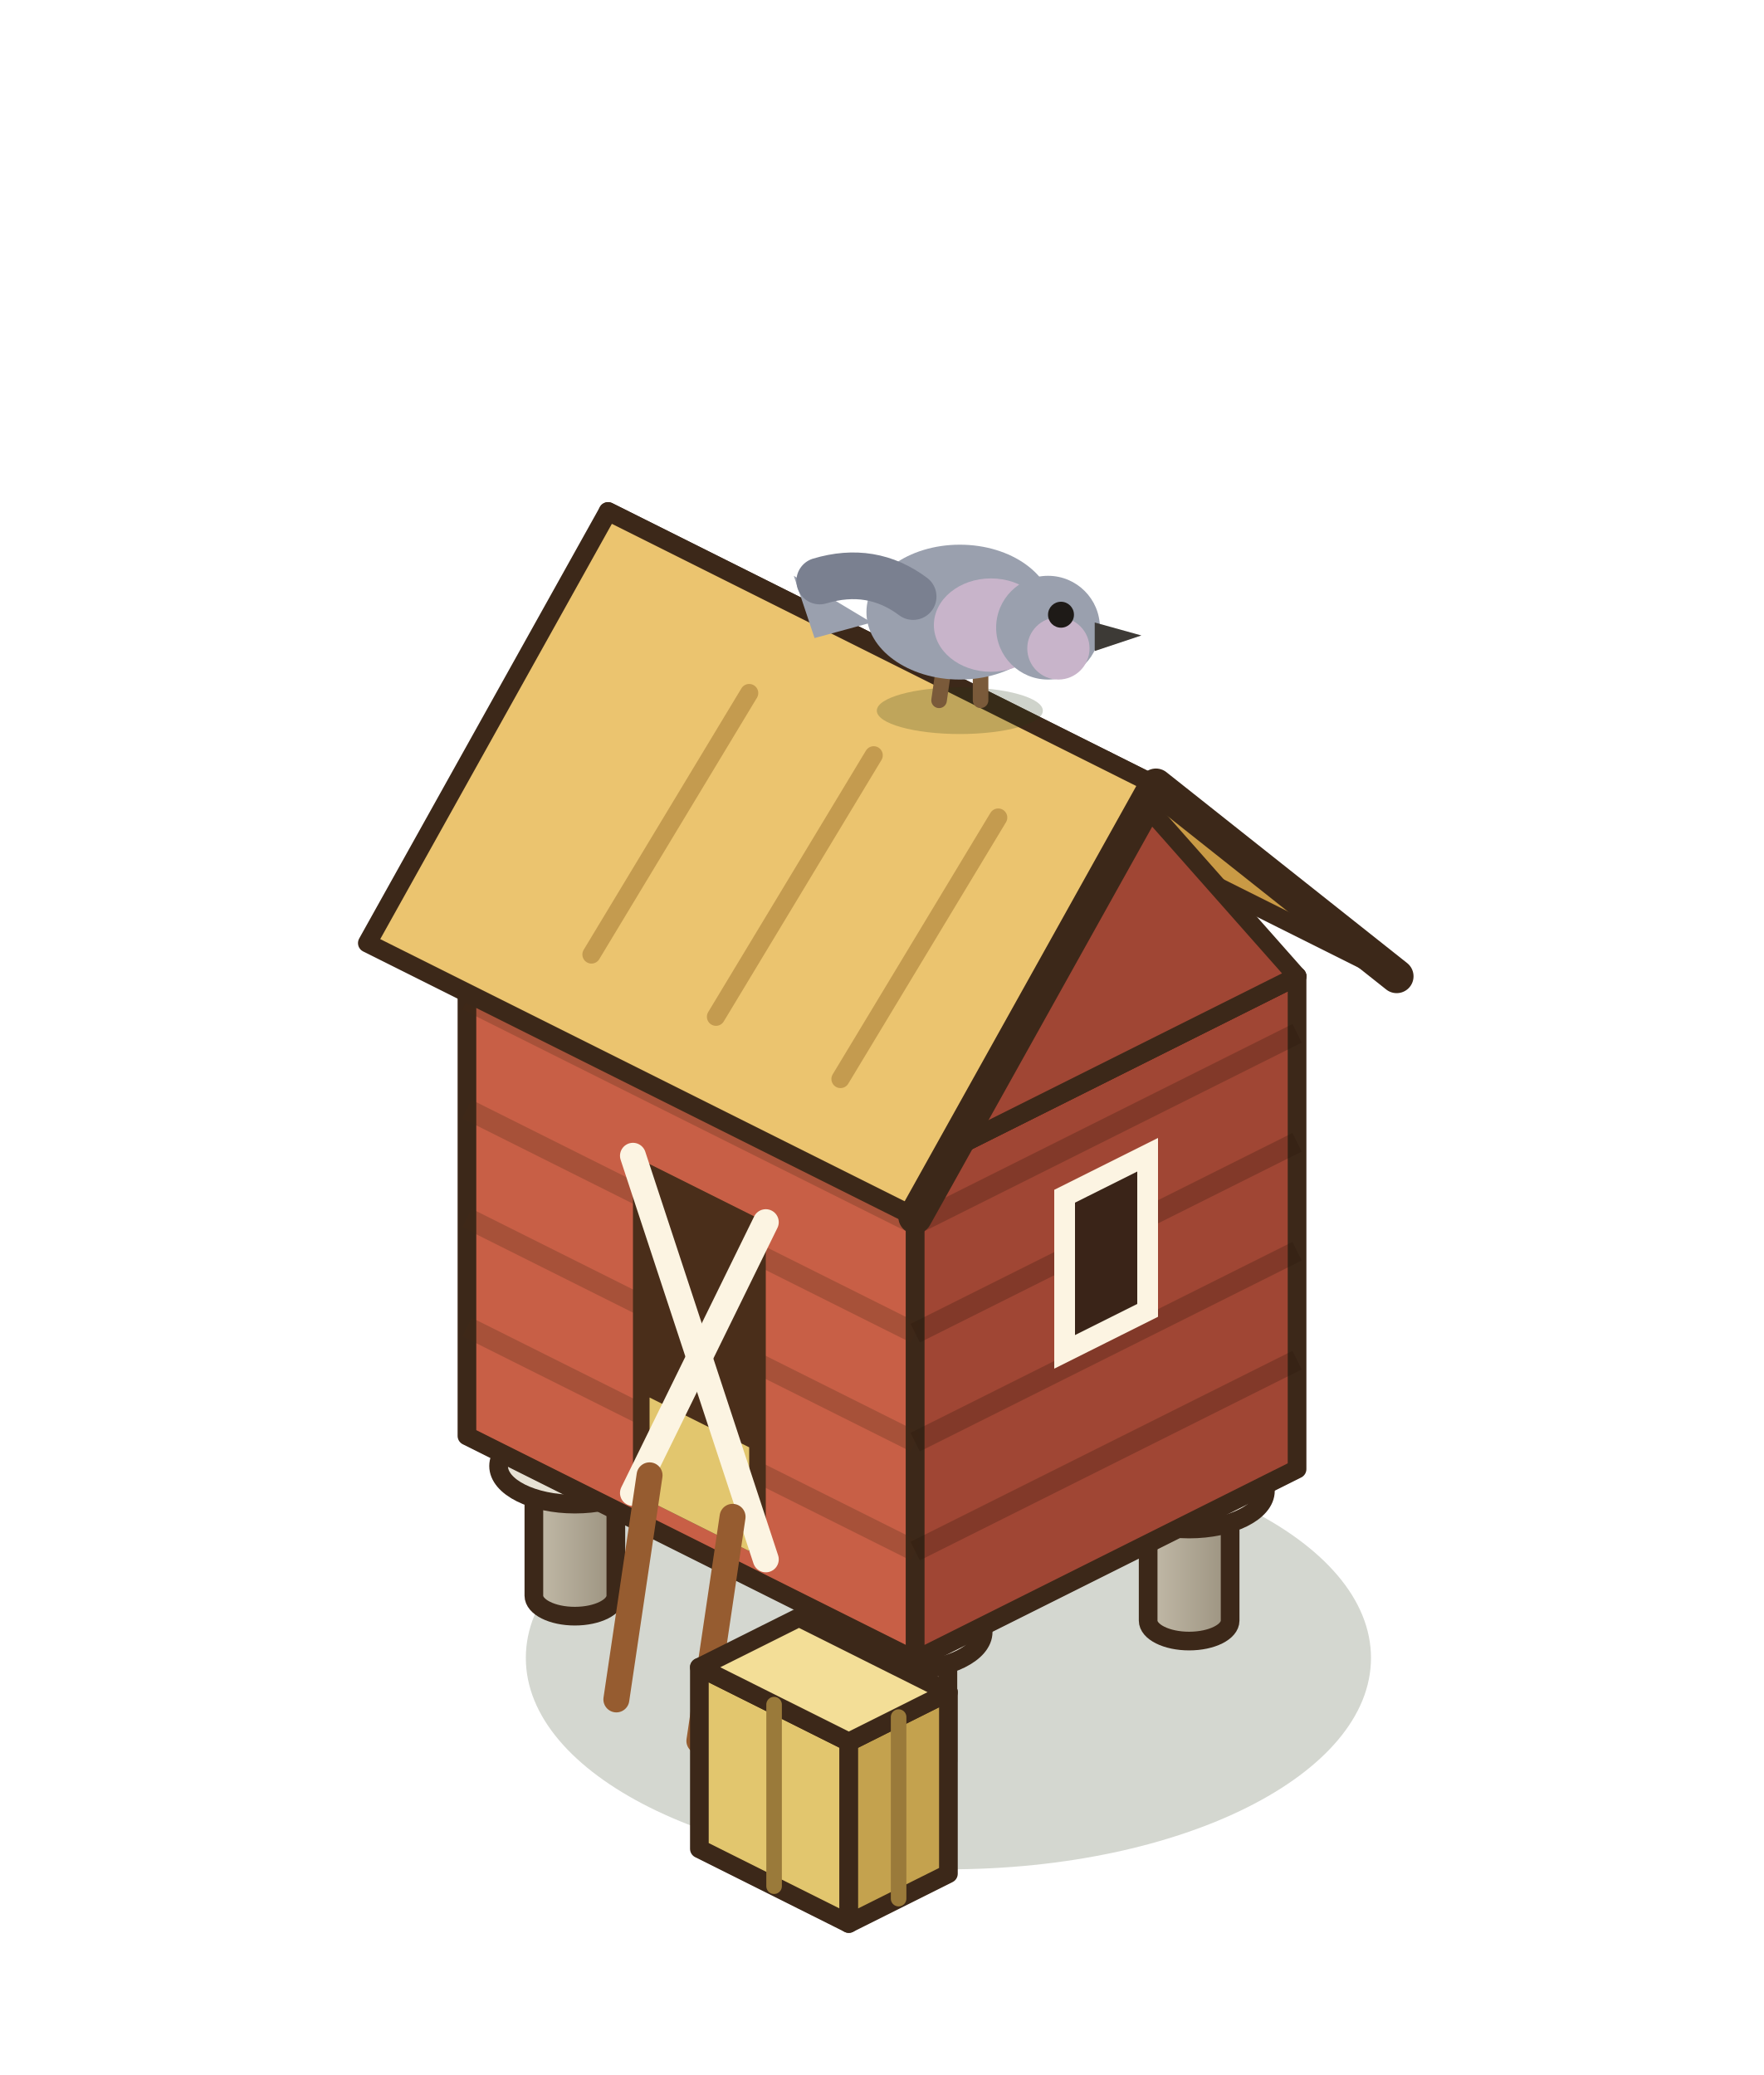
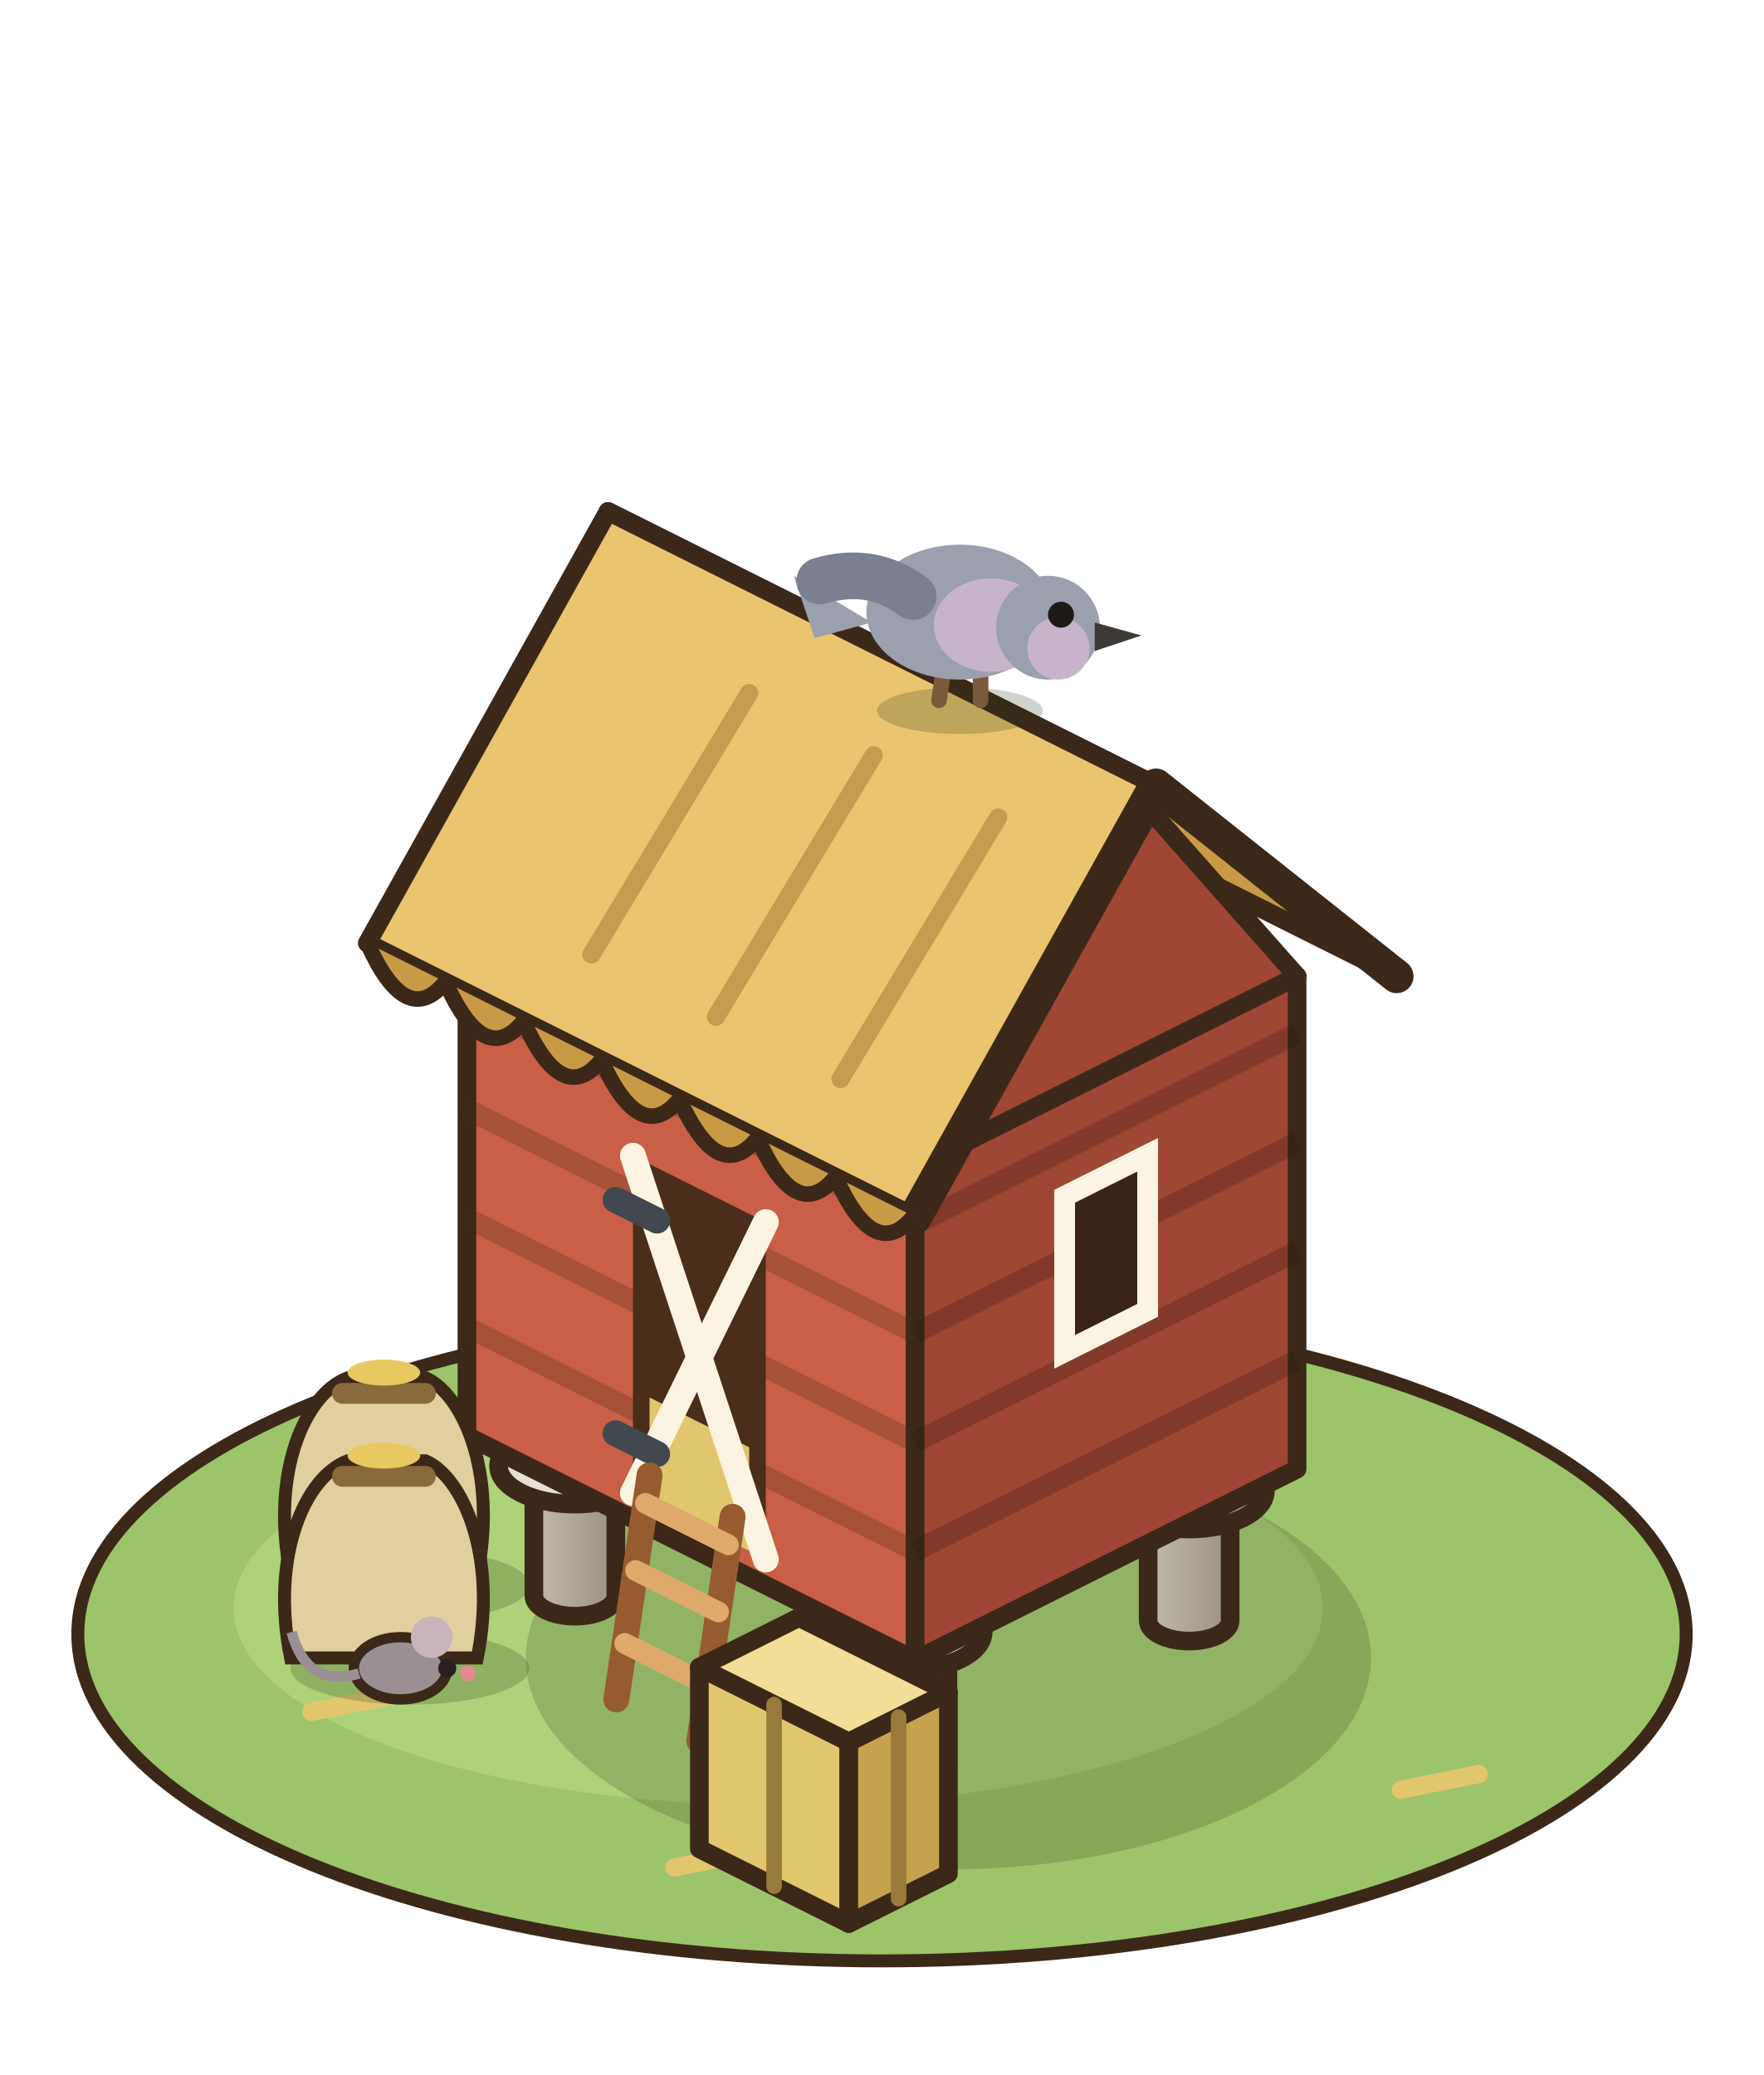
<svg xmlns="http://www.w3.org/2000/svg" width="85" height="100" viewBox="-42.5 -77.5 85 100">
  <g transform="scale(1.25)">
+     <ellipse cx="0" cy="1" rx="31" ry="12.6" fill="#9CC46A" stroke="#3C2819" stroke-width="0.5" />
+     <ellipse cx="-4" cy="0" rx="21" ry="7.6" fill="#ADD27A" />
+     <line x1="-22" y1="4" x2="-19" y2="3.4" stroke="#E2C66E" stroke-width="0.7" stroke-linecap="round" />
+     <line x1="20" y1="7" x2="23" y2="6.4" stroke="#E2C66E" stroke-width="0.7" stroke-linecap="round" />
+     <line x1="-8" y1="10" x2="-5" y2="9.4" stroke="#E2C66E" stroke-width="0.7" stroke-linecap="round" />
    <ellipse cx="2.56" cy="1.92" rx="16.29" ry="8.15" fill="rgba(40,55,20,0.2)" />
    <defs>
      <linearGradient id="grenier-0-pad-0.2-0.17" x1="0" x2="1">
        <stop offset="0" stop-color="#C3BBA9" />
        <stop offset="1" stop-color="#9B927F" />
      </linearGradient>
    </defs>
    <path d="M-2.54,-10.92 L-2.54,-5.92 A1.58,0.79 0 0 0 0.62,-5.92 L0.62,-10.92 Z" fill="url(#grenier-0-pad-0.2-0.17)" stroke="#3C2819" stroke-width="0.72" stroke-linejoin="round" />
    <ellipse cx="-0.96" cy="-10.92" rx="1.58" ry="0.79" fill="#E6E1D4" stroke="#3C2819" stroke-width="0.72" stroke-linejoin="round" />
    <ellipse cx="-0.96" cy="-10.92" rx="2.94" ry="1.47" fill="#E6E1D4" stroke="#3C2819" stroke-width="0.72" stroke-linejoin="round" />
    <defs>
      <linearGradient id="grenier-0-pad0.2-0.17" x1="0" x2="1">
        <stop offset="0" stop-color="#C3BBA9" />
        <stop offset="1" stop-color="#9B927F" />
      </linearGradient>
    </defs>
    <path d="M10.26,-4.52 L10.26,0.48 A1.58,0.79 0 0 0 13.42,0.48 L13.42,-4.52 Z" fill="url(#grenier-0-pad0.2-0.17)" stroke="#3C2819" stroke-width="0.72" stroke-linejoin="round" />
    <ellipse cx="11.84" cy="-4.52" rx="1.58" ry="0.79" fill="#E6E1D4" stroke="#3C2819" stroke-width="0.72" stroke-linejoin="round" />
    <ellipse cx="11.84" cy="-4.52" rx="2.94" ry="1.47" fill="#E6E1D4" stroke="#3C2819" stroke-width="0.72" stroke-linejoin="round" />
    <defs>
      <linearGradient id="grenier-0-pad-0.20.17" x1="0" x2="1">
        <stop offset="0" stop-color="#C3BBA9" />
        <stop offset="1" stop-color="#9B927F" />
      </linearGradient>
    </defs>
    <path d="M-13.42,-5.48 L-13.42,-0.48 A1.58,0.79 0 0 0 -10.26,-0.48 L-10.26,-5.48 Z" fill="url(#grenier-0-pad-0.20.17)" stroke="#3C2819" stroke-width="0.72" stroke-linejoin="round" />
    <ellipse cx="-11.84" cy="-5.48" rx="1.58" ry="0.79" fill="#E6E1D4" stroke="#3C2819" stroke-width="0.72" stroke-linejoin="round" />
    <ellipse cx="-11.84" cy="-5.48" rx="2.94" ry="1.47" fill="#E6E1D4" stroke="#3C2819" stroke-width="0.72" stroke-linejoin="round" />
    <defs>
      <linearGradient id="grenier-0-pad0.20.17" x1="0" x2="1">
        <stop offset="0" stop-color="#C3BBA9" />
        <stop offset="1" stop-color="#9B927F" />
      </linearGradient>
    </defs>
    <path d="M-0.62,0.92 L-0.62,5.92 A1.58,0.79 0 0 0 2.54,5.92 L2.54,0.92 Z" fill="url(#grenier-0-pad0.20.17)" stroke="#3C2819" stroke-width="0.72" stroke-linejoin="round" />
    <ellipse cx="0.96" cy="0.92" rx="1.58" ry="0.79" fill="#E6E1D4" stroke="#3C2819" stroke-width="0.72" stroke-linejoin="round" />
    <ellipse cx="0.96" cy="0.92" rx="2.94" ry="1.47" fill="#E6E1D4" stroke="#3C2819" stroke-width="0.72" stroke-linejoin="round" />
    <polygon points="-16,-6.64 1.28,2 1.28,-17 -16,-25.64" fill="#C85F46" stroke="#3C2819" stroke-width="0.72" stroke-linejoin="round" />
    <polygon points="16,-5.36 1.28,2 1.28,-17 16,-24.36" fill="#A04634" stroke="#3C2819" stroke-width="0.72" stroke-linejoin="round" />
    <polygon points="-1.28,-33 16,-24.36 1.28,-17 -16,-25.64" fill="#E08A70" stroke="#3C2819" stroke-width="0.72" stroke-linejoin="round" />
    <polyline points="-16,-10.84 1.28,-2.2" stroke="rgba(70,40,20,.25)" stroke-width="0.8" />
    <polyline points="-16,-15.04 1.28,-6.4" stroke="rgba(70,40,20,.25)" stroke-width="0.8" />
    <polyline points="-16,-19.24 1.28,-10.6" stroke="rgba(70,40,20,.25)" stroke-width="0.8" />
    <polyline points="-16,-23.44 1.28,-14.8" stroke="rgba(70,40,20,.25)" stroke-width="0.8" />
    <polyline points="16,-9.56 1.28,-2.2" stroke="rgba(40,20,10,.25)" stroke-width="0.8" />
    <polyline points="16,-13.76 1.28,-6.4" stroke="rgba(40,20,10,.25)" stroke-width="0.8" />
    <polyline points="16,-17.96 1.28,-10.6" stroke="rgba(40,20,10,.25)" stroke-width="0.8" />
    <polyline points="16,-22.16 1.28,-14.8" stroke="rgba(40,20,10,.25)" stroke-width="0.8" />
    <polygon points="-9.6,-4.44 -4.48,-1.88 -4.48,-14.88 -9.6,-17.44" fill="#4A2E1A" />
    <polygon points="-8.96,-4.12 -5.12,-2.2 -5.12,-6.2 -8.96,-8.12" fill="#E2C66E" />
    <line x1="-9.6" y1="-17.44" x2="-4.48" y2="-1.88" stroke="#FCF4E2" stroke-width="1" stroke-linecap="round" />
    <line x1="-9.6" y1="-4.44" x2="-4.48" y2="-14.88" stroke="#FCF4E2" stroke-width="1" stroke-linecap="round" />
+     <line x1="-10.27" y1="-6.74" x2="-8.67" y2="-5.94" stroke="#41484F" stroke-width="1" stroke-linecap="round" />
+     <line x1="-10.27" y1="-15.74" x2="-8.67" y2="-14.94" stroke="#41484F" stroke-width="1" stroke-linecap="round" />
    <polygon points="10.24,-11.48 7.04,-9.88 7.04,-15.88 10.24,-17.48" fill="#3A2418" stroke="#FCF4E2" stroke-width="0.8" />
    <polygon points="-1.28,-34.92 19.84,-24.36 10.56,-31.72 -10.56,-42.28" fill="#C99A45" stroke="#3C2819" stroke-width="0.72" stroke-linejoin="round" />
    <polygon points="16,-24.36 1.28,-17 8.64,-32.68" fill="#A04634" stroke="#3C2819" stroke-width="0.72" stroke-linejoin="round" />
    <polygon points="-10.56,-42.28 10.56,-31.72 1.28,-15.08 -19.84,-25.64" fill="#EBC46F" stroke="#3C2819" stroke-width="0.72" stroke-linejoin="round" />
    <polyline points="19.84,-24.36 10.56,-31.72 1.28,-15.08" fill="none" stroke="#3C2819" stroke-width="1.3" stroke-linejoin="round" stroke-linecap="round" />
    <line x1="-11.2" y1="-25.2" x2="-5.12" y2="-35.28" stroke="rgba(150,105,40,.45)" stroke-width="0.7" stroke-linecap="round" />
    <line x1="-6.4" y1="-22.8" x2="-0.32" y2="-32.88" stroke="rgba(150,105,40,.45)" stroke-width="0.7" stroke-linecap="round" />
    <line x1="-1.6" y1="-20.4" x2="4.48" y2="-30.48" stroke="rgba(150,105,40,.45)" stroke-width="0.7" stroke-linecap="round" />
+     <path d="M-19.84,-25.64 Q-18.34,-22.29 -16.83,-24.14" stroke="#3C2819" stroke-width="0.6" fill="#C99A45" />
+     <path d="M-16.83,-24.14 Q-15.33,-20.78 -13.82,-22.63" stroke="#3C2819" stroke-width="0.6" fill="#C99A45" />
+     <path d="M-13.82,-22.63 Q-12.32,-19.28 -10.82,-21.13" stroke="#3C2819" stroke-width="0.6" fill="#C99A45" />
+     <path d="M-10.82,-21.13 Q-9.31,-17.78 -7.81,-19.62" stroke="#3C2819" stroke-width="0.6" fill="#C99A45" />
+     <path d="M-7.81,-19.62 Q-6.3,-16.27 -4.8,-18.12" stroke="#3C2819" stroke-width="0.6" fill="#C99A45" />
+     <path d="M-4.8,-18.12 Q-3.3,-14.77 -1.79,-16.62" stroke="#3C2819" stroke-width="0.6" fill="#C99A45" />
+     <path d="M-1.79,-16.62 Q-0.29,-13.26 1.22,-15.11" stroke="#3C2819" stroke-width="0.6" fill="#C99A45" />
    <line x1="-10.24" y1="3.52" x2="-8.96" y2="-5.12" stroke="#965C30" stroke-width="1" stroke-linecap="round" />
    <line x1="-7.04" y1="5.12" x2="-5.76" y2="-3.52" stroke="#965C30" stroke-width="1" stroke-linecap="round" />
+     <line x1="-9.92" y1="1.36" x2="-6.72" y2="2.96" stroke="#E0A96C" stroke-width="0.8" stroke-linecap="round" />
+     <line x1="-9.5" y1="-1.45" x2="-6.3" y2="0.15" stroke="#E0A96C" stroke-width="0.8" stroke-linecap="round" />
+     <line x1="-9.12" y1="-4.04" x2="-5.92" y2="-2.44" stroke="#E0A96C" stroke-width="0.8" stroke-linecap="round" />
    <polygon points="-7.04,9.28 -1.28,12.16 -1.28,5.16 -7.04,2.28" fill="#E2C66E" stroke="#3C2819" stroke-width="0.72" stroke-linejoin="round" />
    <polygon points="2.56,10.24 -1.28,12.16 -1.28,5.16 2.56,3.24" fill="#C4A24E" stroke="#3C2819" stroke-width="0.72" stroke-linejoin="round" />
    <polygon points="-3.2,0.36 2.56,3.24 -1.28,5.16 -7.04,2.28" fill="#F3DE97" stroke="#3C2819" stroke-width="0.72" stroke-linejoin="round" />
    <line x1="-4.16" y1="10.72" x2="-4.16" y2="3.72" stroke="#9A7A3A" stroke-width="0.6" stroke-linecap="round" />
    <line x1="0.64" y1="11.2" x2="0.64" y2="4.2" stroke="#9A7A3A" stroke-width="0.6" stroke-linecap="round" />
+     <ellipse cx="-18.2" cy="-0.88" rx="4.6" ry="1.4" fill="rgba(40,55,20,.22)" />
+     <path d="M-22.8,-1.28 C-23.6,-5.28 -22.2,-8.28 -20.6,-8.88 L-17.6,-8.88 C-16.2,-8.28 -14.8,-5.28 -15.6,-1.28 Z" fill="#E2CFA0" stroke="#3C2819" stroke-width="0.5" />
+     <line x1="-20.8" y1="-8.28" x2="-17.6" y2="-8.28" stroke="#8A6A3A" stroke-width="0.8" stroke-linecap="round" />
+     <ellipse cx="-19.2" cy="-9.08" rx="1.4" ry="0.5" fill="#E8C860" />
+     <ellipse cx="-18.2" cy="2.32" rx="4.6" ry="1.4" fill="rgba(40,55,20,.22)" />
+     <path d="M-22.8,1.92 C-23.6,-2.08 -22.2,-5.08 -20.6,-5.68 L-17.6,-5.68 C-16.2,-5.08 -14.8,-2.08 -15.6,1.92 Z" fill="#E2CFA0" stroke="#3C2819" stroke-width="0.5" />
+     <line x1="-20.8" y1="-5.08" x2="-17.6" y2="-5.08" stroke="#8A6A3A" stroke-width="0.8" stroke-linecap="round" />
+     <ellipse cx="-19.2" cy="-5.88" rx="1.4" ry="0.5" fill="#E8C860" />
+     <ellipse cx="-18.56" cy="2.32" rx="1.8" ry="1.2" fill="#9A9094" stroke="#3C2819" stroke-width="0.4" />
+     <circle cx="-17.36" cy="1.12" r="0.8" fill="#C8B4BA" />
+     <circle cx="-16.76" cy="2.32" r="0.35" fill="#2A2024" />
+     <circle cx="-15.96" cy="2.52" r="0.3" fill="#E58A8F" />
+     <path d="M-20.16,2.52 q-2,0.6 -2.6,-1.6" stroke="#9A9094" stroke-width="0.4" fill="none" />
    <ellipse cx="3" cy="-34.6" rx="3.2" ry="0.9" fill="rgba(40,55,20,0.22)" />
    <line x1="2.4" y1="-36.4" x2="2.2" y2="-35" stroke="#7A5A3A" stroke-width="0.6" stroke-linecap="round" />
    <line x1="3.8" y1="-36.4" x2="3.8" y2="-35" stroke="#7A5A3A" stroke-width="0.6" stroke-linecap="round" />
    <path d="M-0.4,-38 L-3.4,-39.8 L-2.6,-37.4 Z" fill="#9AA0AE" />
    <ellipse cx="3" cy="-38.4" rx="3.6" ry="2.6" fill="#9AA0AE" />
    <ellipse cx="4.2" cy="-37.9" rx="2.2" ry="1.8" fill="#C8B4CA" />
    <circle cx="6.4" cy="-37.8" r="2" fill="#9AA0AE" />
    <circle cx="6.8" cy="-37" r="1.2" fill="#C8B4CA" />
    <path d="M8.2,-38 l1.8,0.5 l-1.8,0.6 Z" fill="#3D3A36" />
    <circle cx="6.9" cy="-38.3" r="0.5" fill="#1E1A17" />
    <path d="M1.2,-39 q-1.6,-1.2 -3.6,-0.6" stroke="#7A8090" stroke-width="1.8" fill="none" stroke-linecap="round" />
  </g>
</svg>
